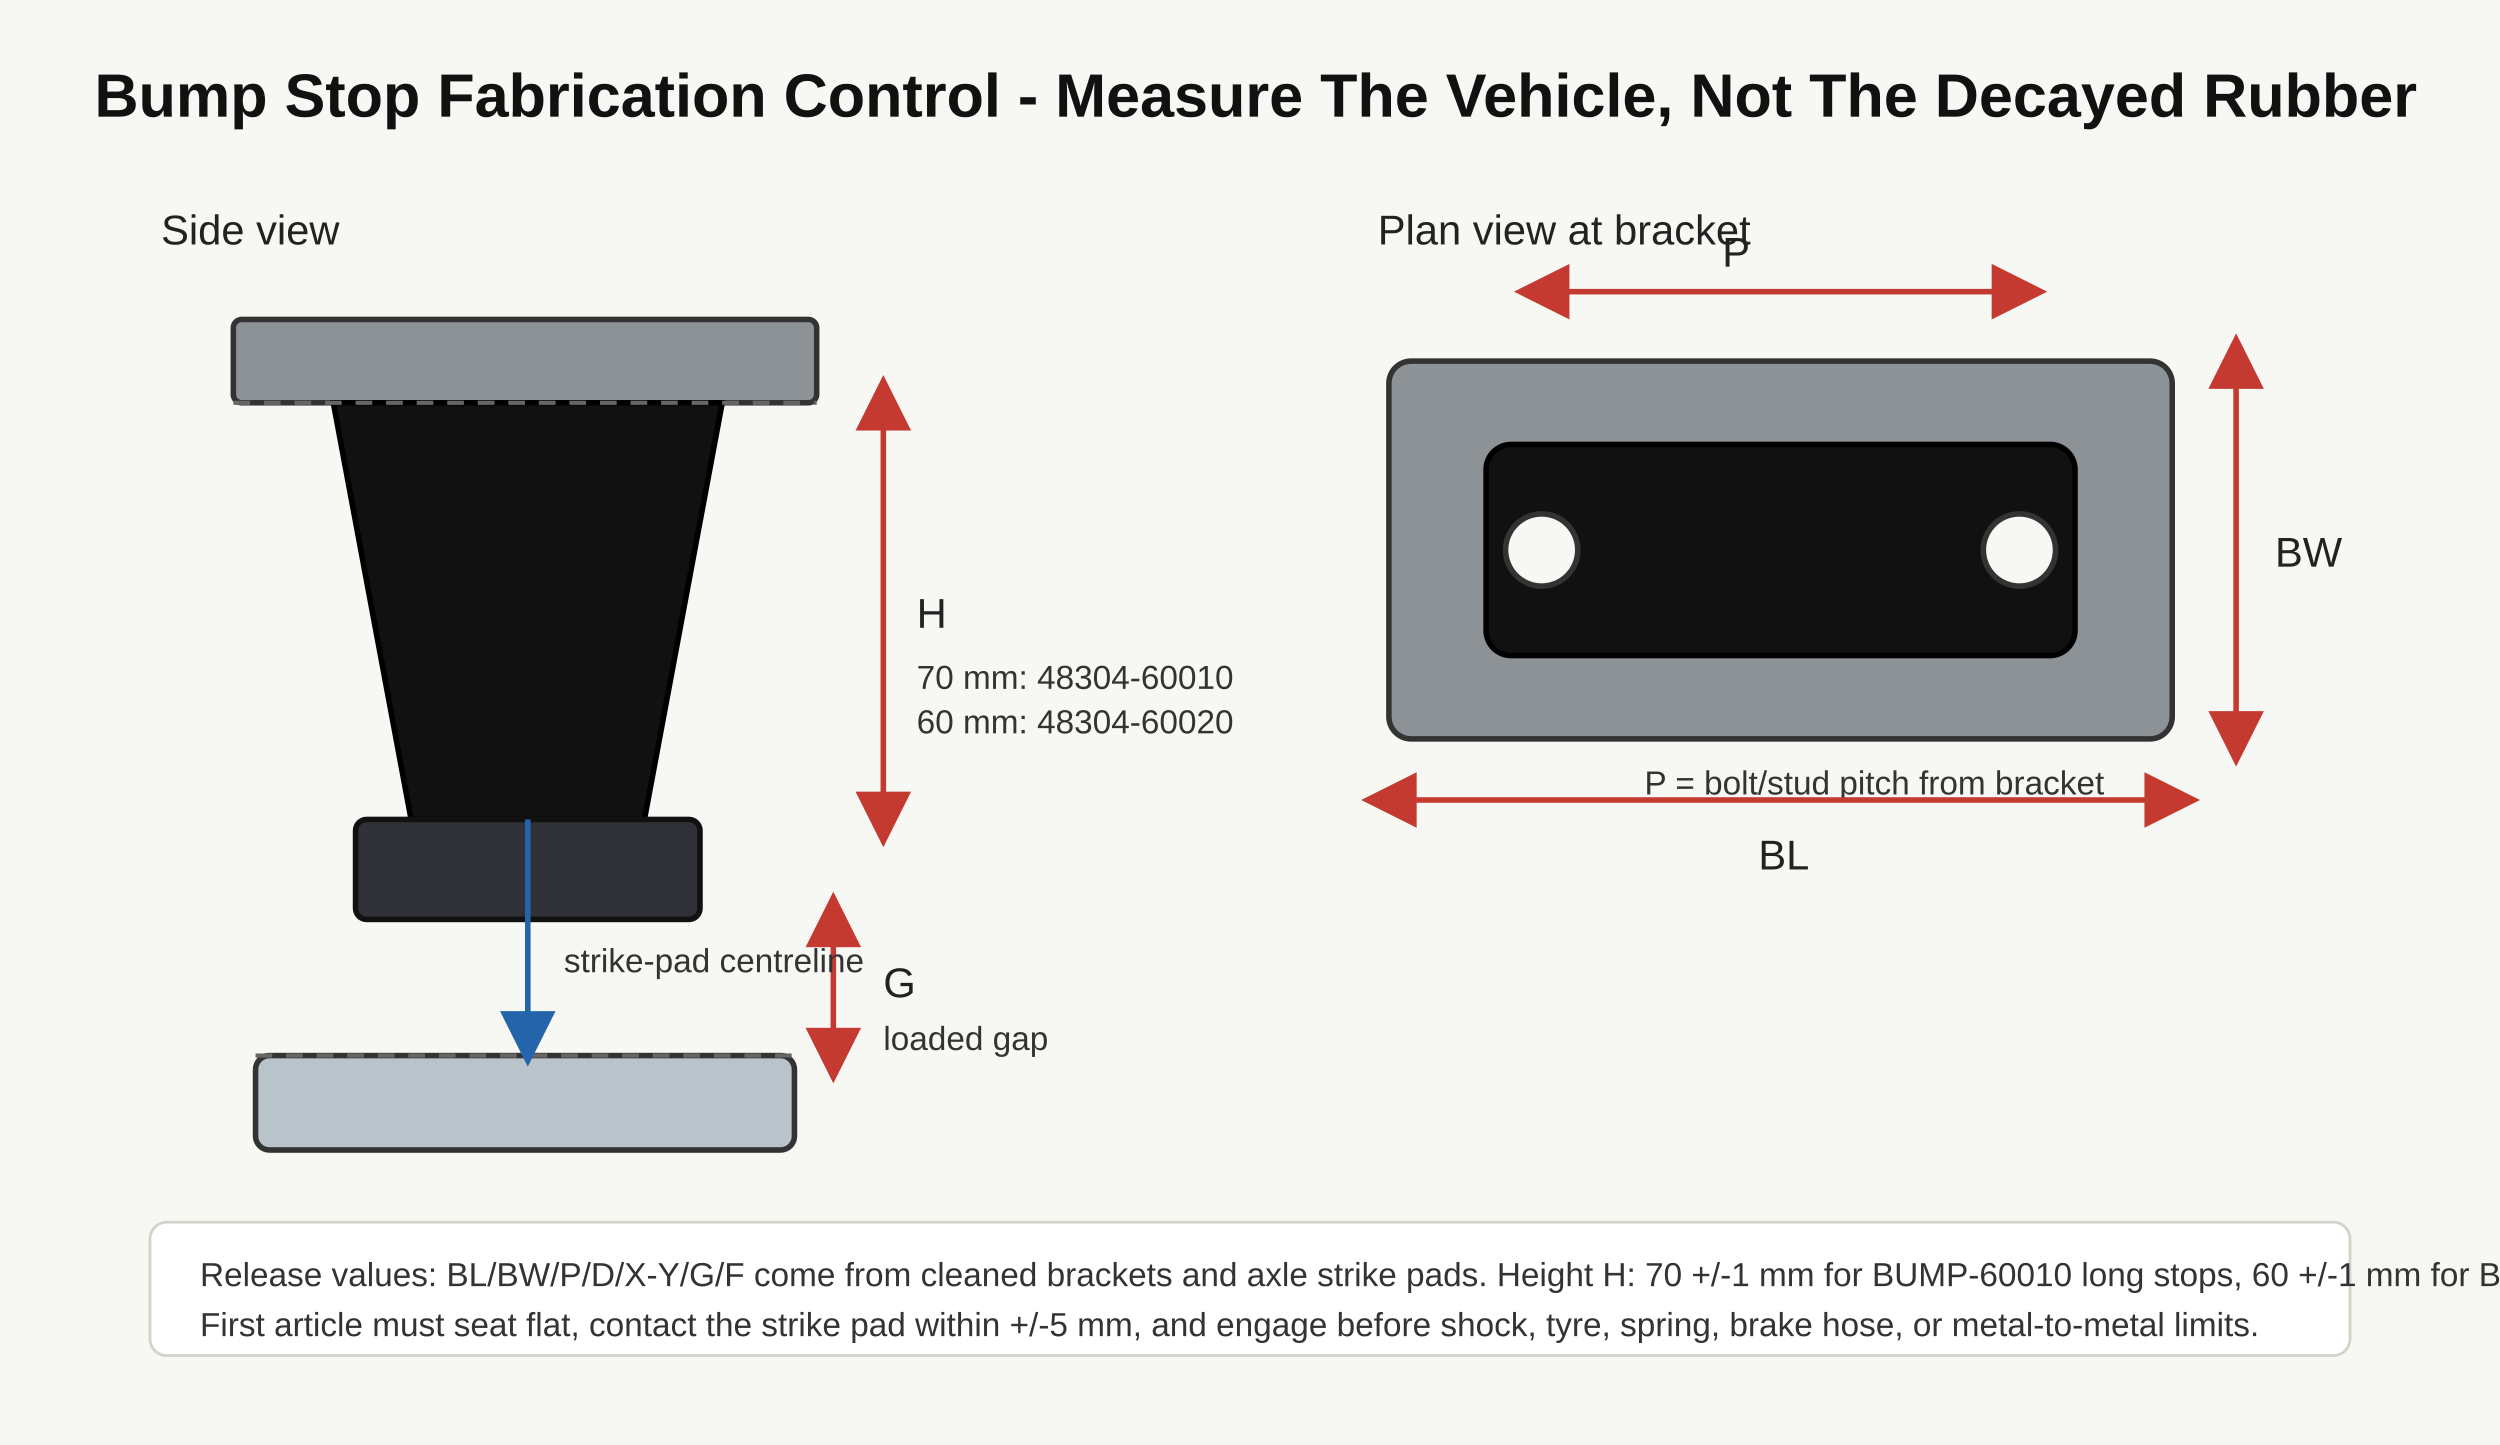
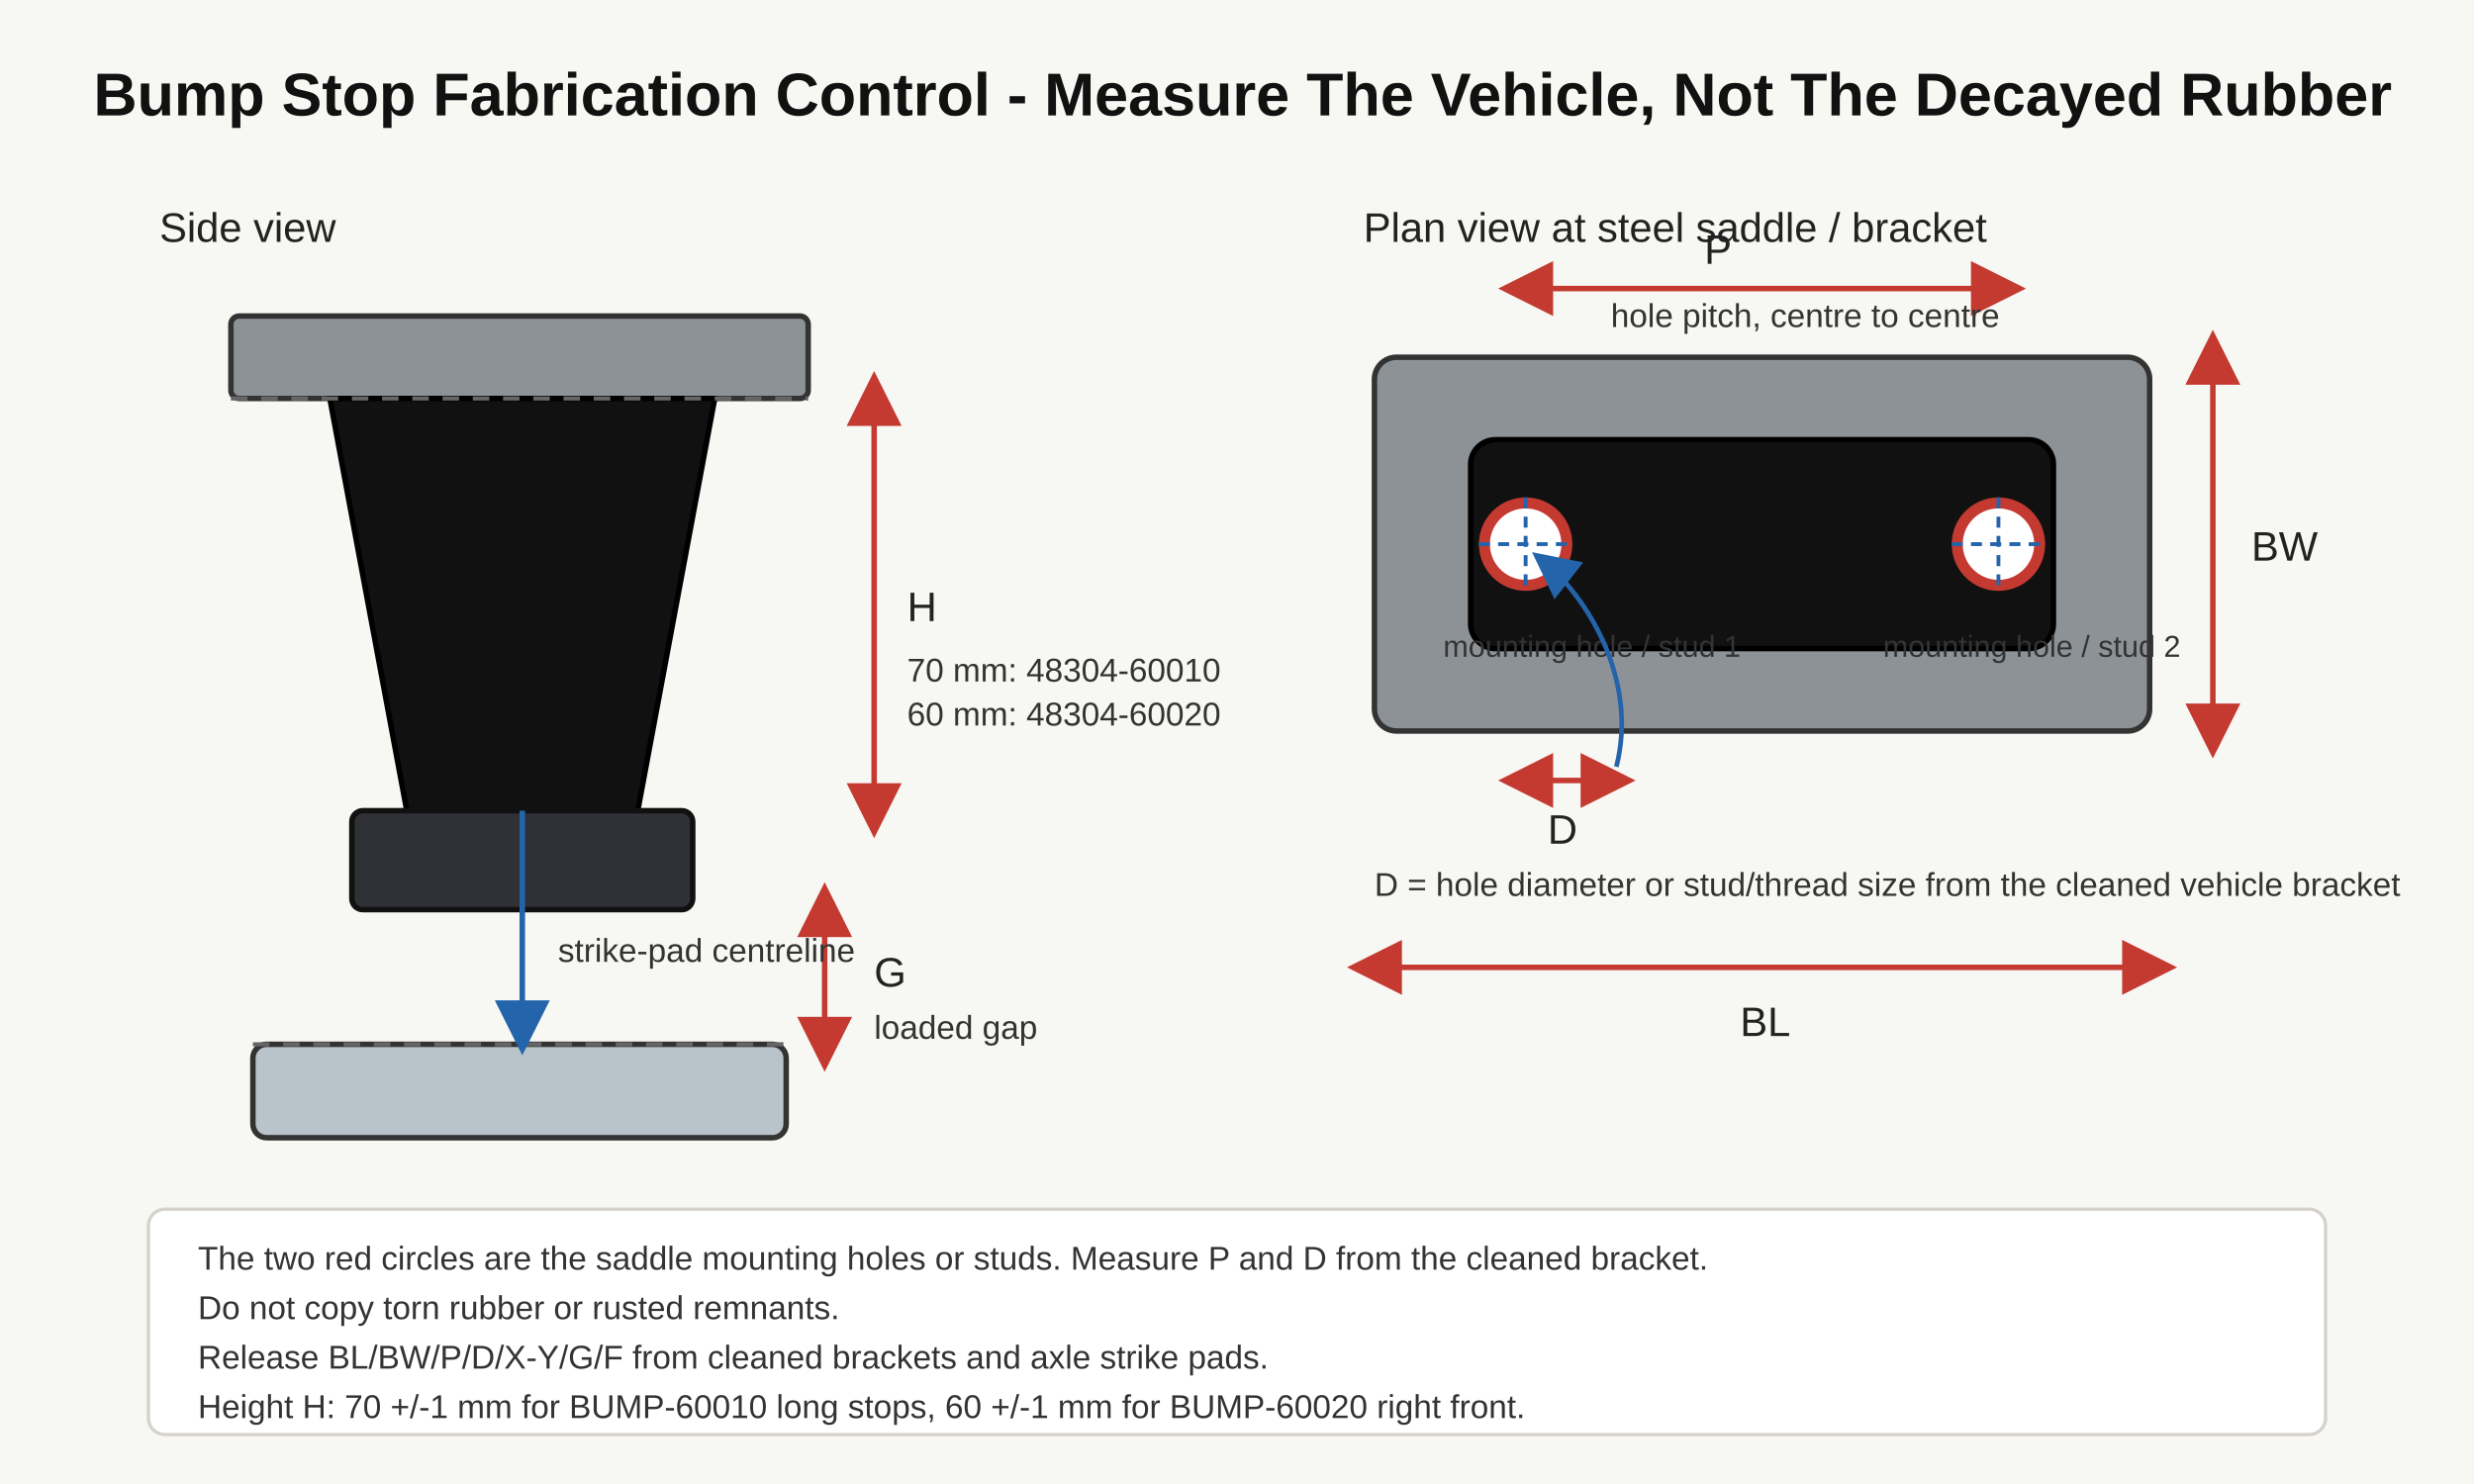
- <svg xmlns="http://www.w3.org/2000/svg" width="900" height="520" viewBox="0 0 900 520" role="img" aria-labelledby="title desc">
-   <rect width="900" height="520" fill="#f7f7f4" />
+ <svg xmlns="http://www.w3.org/2000/svg" width="900" height="540" viewBox="0 0 900 540" role="img" aria-labelledby="title desc">
+   <rect width="900" height="540" fill="#f7f7f4" />
  <style>
    .label { font: 15px Arial, sans-serif; fill: #222; }
    .small { font: 12px Arial, sans-serif; fill: #333; }
+     .tiny { font: 11px Arial, sans-serif; fill: #333; }
    .title { font: 700 22px Arial, sans-serif; fill: #111; }
    .part { fill: #2f3136; stroke: #111; stroke-width: 2; }
    .rubber { fill: #111; stroke: #000; stroke-width: 2; }
    .steel { fill: #8d9297; stroke: #333; stroke-width: 2; }
+     .hole { fill: #fff; stroke: #c43a31; stroke-width: 4; }
    .pad { fill: #b9c4ca; stroke: #333; stroke-width: 2; }
    .dim { stroke: #c43a31; stroke-width: 2; fill: none; marker-start: url(#arrow); marker-end: url(#arrow); }
    .guide { stroke: #666; stroke-width: 1.5; stroke-dasharray: 6 5; fill: none; }
    .axis { stroke: #2364aa; stroke-width: 2; fill: none; marker-end: url(#arrowBlue); }
+     .hole-axis { stroke: #2364aa; stroke-width: 1.4; stroke-dasharray: 4 3; fill: none; }
+     .callout { stroke: #2364aa; stroke-width: 1.7; fill: none; marker-end: url(#arrowBlue); }
+     .callout-box { fill: #fff; stroke: #d5d2ca; stroke-width: 1.2; }
  </style>
  <defs>
    <marker id="arrow" markerWidth="10" markerHeight="10" refX="5" refY="5" orient="auto-start-reverse">
      <path d="M0,0 L10,5 L0,10 z" fill="#c43a31" />
    </marker>
    <marker id="arrowBlue" markerWidth="10" markerHeight="10" refX="8" refY="5" orient="auto">
      <path d="M0,0 L10,5 L0,10 z" fill="#2364aa" />
    </marker>
  </defs>
  <text x="34" y="42" class="title">Bump Stop Fabrication Control - Measure The Vehicle, Not The Decayed Rubber</text>
  <text x="58" y="88" class="label">Side view</text>
  <rect x="84" y="115" width="210" height="30" rx="3" class="steel" />
  <path d="M120 145 L260 145 L232 295 L148 295 Z" class="rubber" />
  <rect x="128" y="295" width="124" height="36" rx="4" class="part" />
  <rect x="92" y="380" width="194" height="34" rx="5" class="pad" />
  <line x1="84" y1="145" x2="294" y2="145" class="guide" />
  <line x1="92" y1="380" x2="286" y2="380" class="guide" />
  <path d="M318 145 L318 295" class="dim" />
  <text x="330" y="226" class="label">H</text>
  <text x="330" y="248" class="small">70 mm: 48304-60010</text>
  <text x="330" y="264" class="small">60 mm: 48304-60020</text>
  <path d="M300 331 L300 380" class="dim" />
  <text x="318" y="359" class="label">G</text>
  <text x="318" y="378" class="small">loaded gap</text>
  <line x1="190" y1="295" x2="190" y2="380" class="axis" />
  <text x="203" y="350" class="small">strike-pad centreline</text>
-   <text x="496" y="88" class="label">Plan view at bracket</text>
+   <text x="496" y="88" class="label">Plan view at steel saddle / bracket</text>
  <rect x="500" y="130" width="282" height="136" rx="8" class="steel" />
  <rect x="535" y="160" width="212" height="76" rx="9" class="rubber" />
-   <circle cx="555" cy="198" r="13" fill="#f7f7f4" stroke="#333" stroke-width="2" />
-   <circle cx="727" cy="198" r="13" fill="#f7f7f4" stroke="#333" stroke-width="2" />
+   <circle cx="555" cy="198" r="15" class="hole" />
+   <circle cx="727" cy="198" r="15" class="hole" />
+   <line x1="538" y1="198" x2="572" y2="198" class="hole-axis" />
+   <line x1="555" y1="181" x2="555" y2="215" class="hole-axis" />
+   <line x1="710" y1="198" x2="744" y2="198" class="hole-axis" />
+   <line x1="727" y1="181" x2="727" y2="215" class="hole-axis" />
+   <text x="525" y="239" class="tiny">mounting hole / stud 1</text>
+   <text x="685" y="239" class="tiny">mounting hole / stud 2</text>
  <path d="M555 105 L727 105" class="dim" />
  <text x="620" y="96" class="label">P</text>
-   <text x="592" y="286" class="small">P = bolt/stud pitch from bracket</text>
-   <path d="M500 288 L782 288" class="dim" />
-   <text x="633" y="313" class="label">BL</text>
+   <text x="586" y="119" class="small">hole pitch, centre to centre</text>
+   <path d="M555 284 L585 284" class="dim" />
+   <text x="563" y="307" class="label">D</text>
+   <text x="500" y="326" class="small">D = hole diameter or stud/thread size from the cleaned vehicle bracket</text>
+   <path d="M588 279 C596 248 578 217 560 203" class="callout" />
+   <path d="M500 352 L782 352" class="dim" />
+   <text x="633" y="377" class="label">BL</text>
  <path d="M805 130 L805 266" class="dim" />
  <text x="819" y="204" class="label">BW</text>
-   <rect x="54" y="440" width="792" height="48" rx="6" fill="#ffffff" stroke="#d5d2ca" />
-   <text x="72" y="463" class="small">Release values: BL/BW/P/D/X-Y/G/F come from cleaned brackets and axle strike pads. Height H: 70 +/-1 mm for BUMP-60010 long stops, 60 +/-1 mm for BUMP-60020 right front.</text>
-   <text x="72" y="481" class="small">First article must seat flat, contact the strike pad within +/-5 mm, and engage before shock, tyre, spring, brake hose, or metal-to-metal limits.</text>
+   <rect x="54" y="440" width="792" height="82" rx="6" class="callout-box" />
+   <text x="72" y="462" class="small">The two red circles are the saddle mounting holes or studs. Measure P and D from the cleaned bracket.</text>
+   <text x="72" y="480" class="small">Do not copy torn rubber or rusted remnants.</text>
+   <text x="72" y="498" class="small">Release BL/BW/P/D/X-Y/G/F from cleaned brackets and axle strike pads.</text>
+   <text x="72" y="516" class="small">Height H: 70 +/-1 mm for BUMP-60010 long stops, 60 +/-1 mm for BUMP-60020 right front.</text>
</svg>
